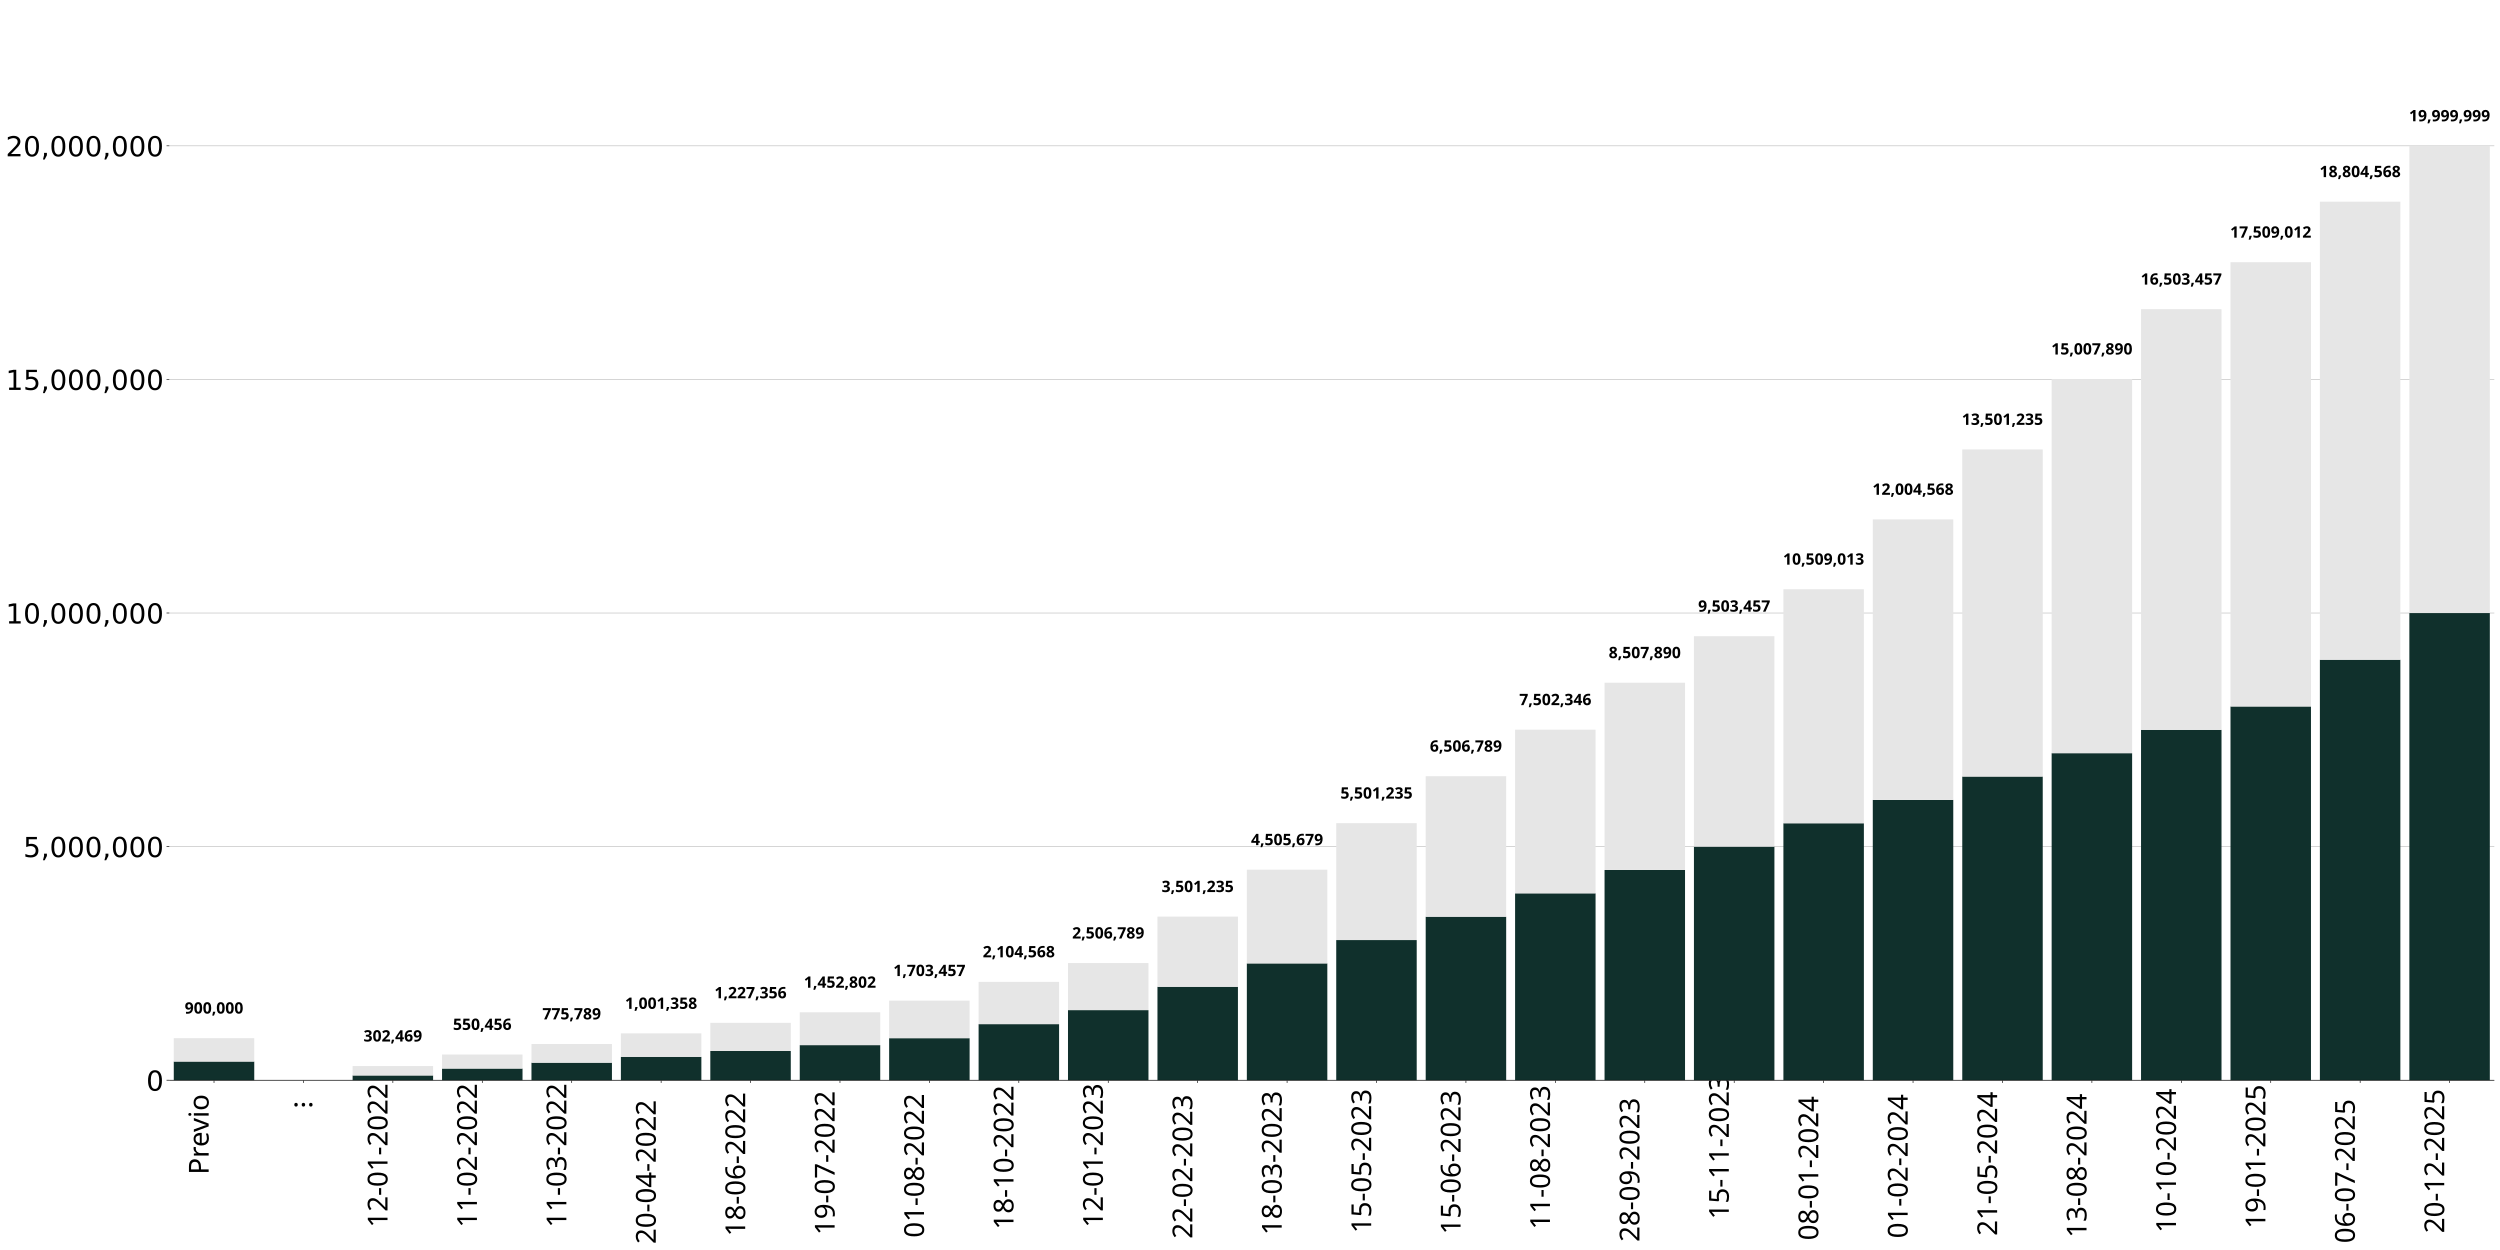
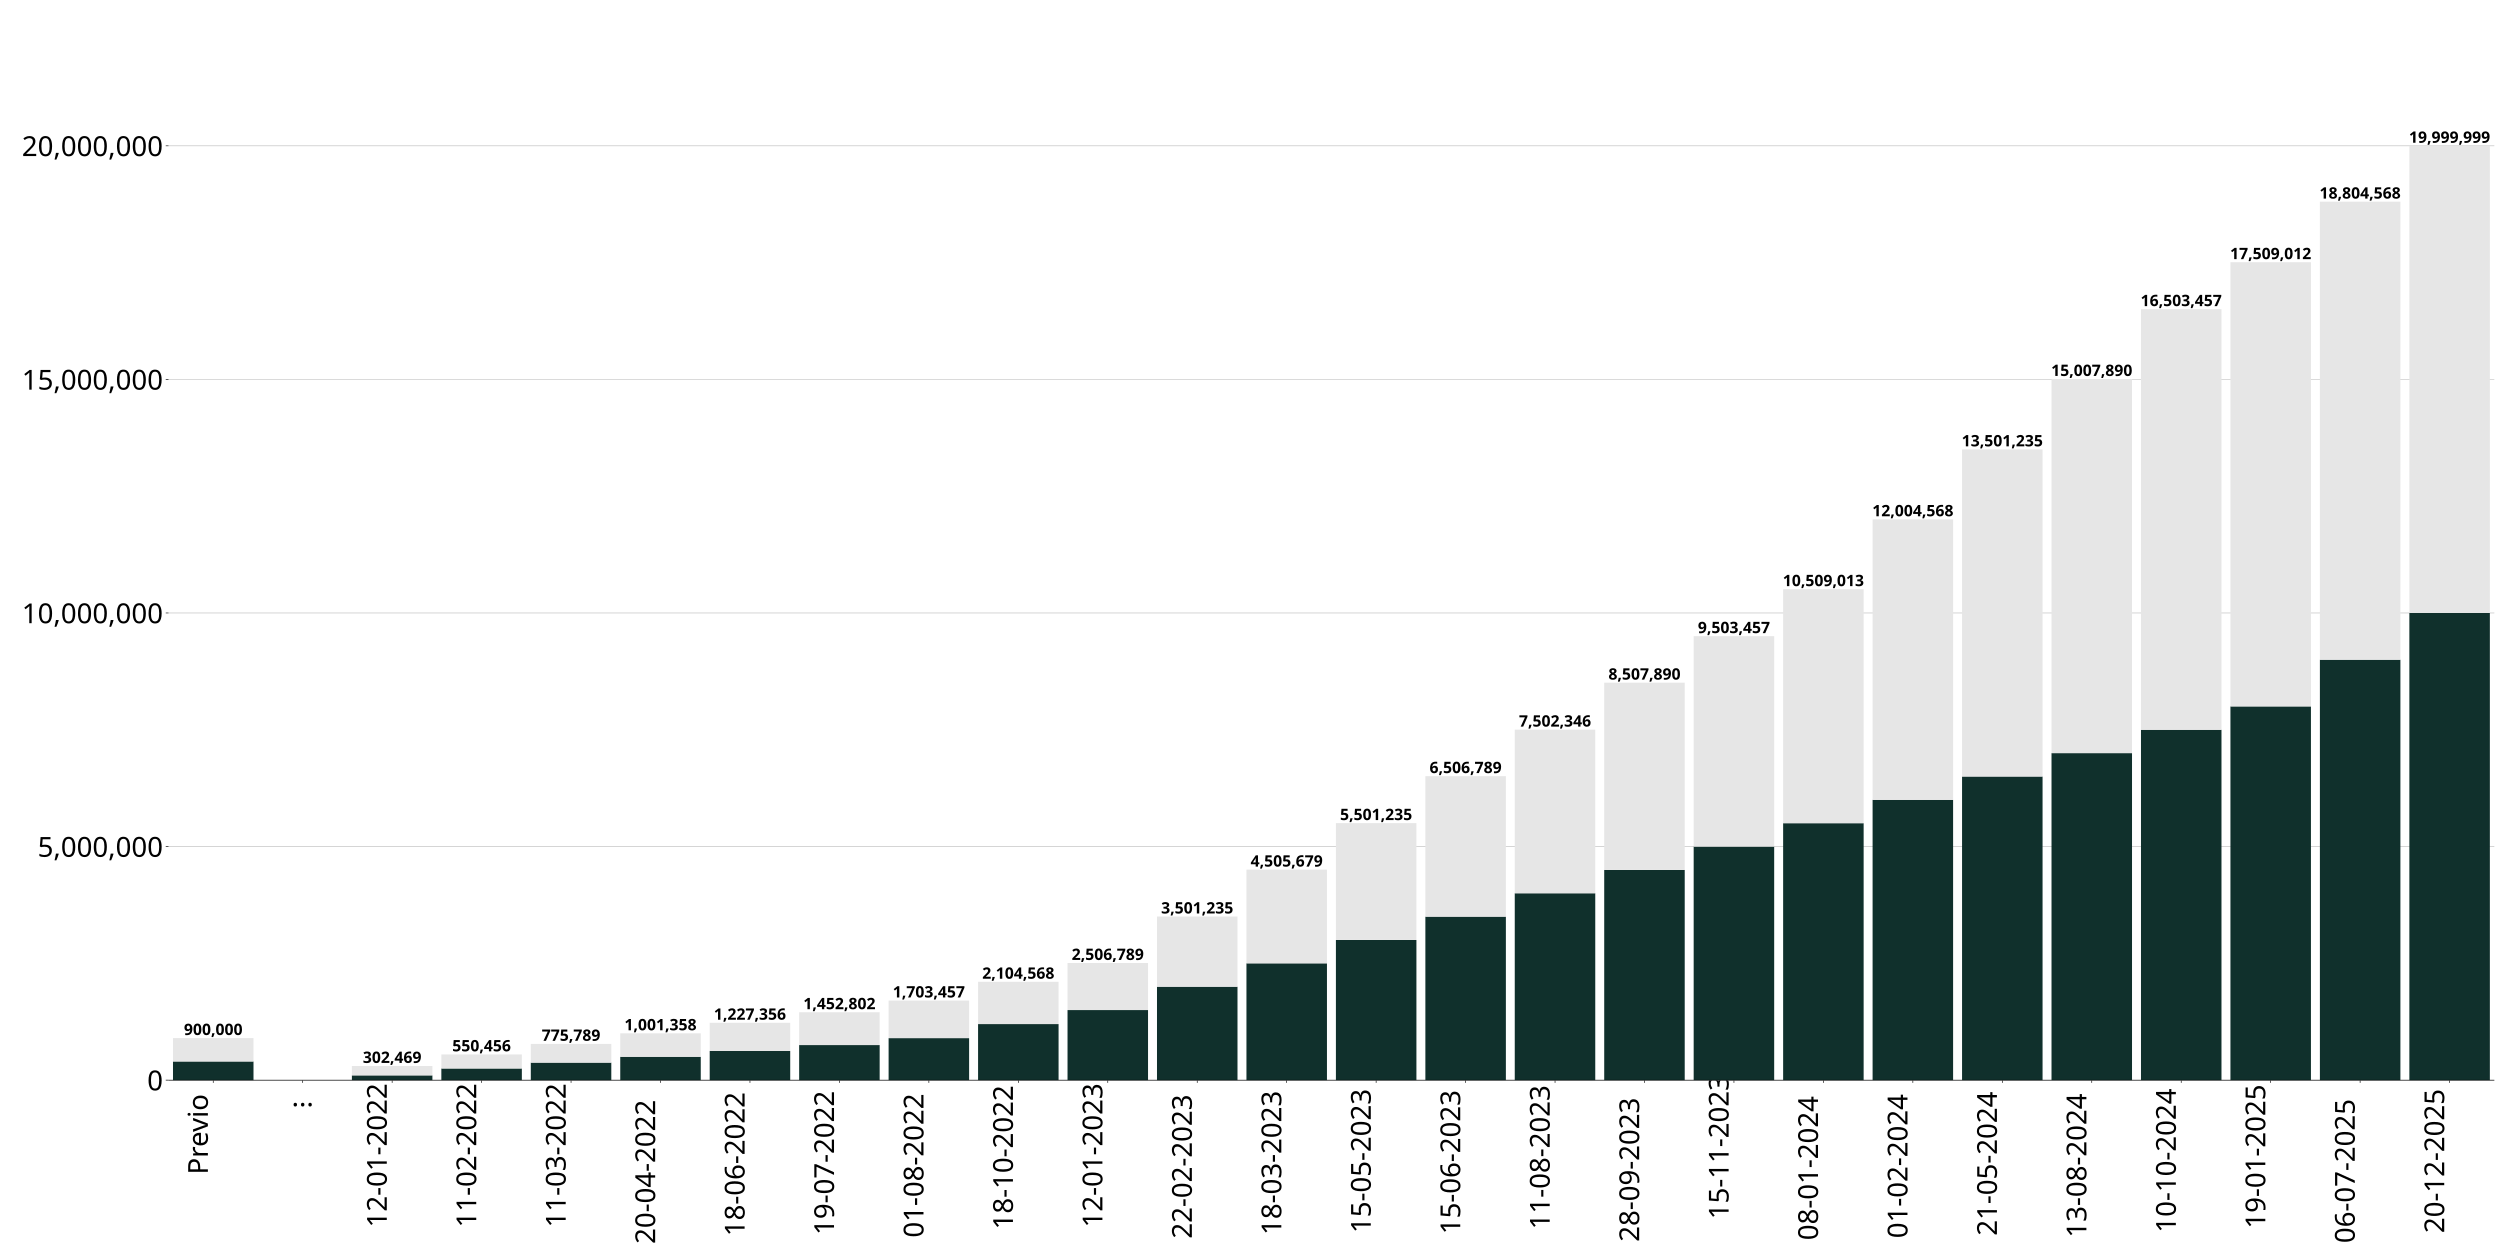
- <svg xmlns="http://www.w3.org/2000/svg" xmlns:xlink="http://www.w3.org/1999/xlink" width="3168.8pt" height="1584pt" version="1.1" viewBox="0 0 3168.8 1584">
+ <svg xmlns="http://www.w3.org/2000/svg" xmlns:xlink="http://www.w3.org/1999/xlink" width="3169pt" height="1584pt" version="1.1" viewBox="0 0 3169 1584">
  <defs>
    <style type="text/css">*{stroke-linejoin: round; stroke-linecap: butt}</style>
  </defs>
-   <path d="m-0 1584h3168.8v-1584h-3168.8v1584z" opacity="0" />
-   <path d="m214.6 1369.2h2947v-1362h-2947v1362z" opacity="0" />
+   <path d="m0 1584h3169v-1584h-3169v1584z" opacity="0" />
+   <path d="m213.61 1369.2h2948.2v-1362h-2948.2v1362z" opacity="0" />
  <defs>
    <path id="b" d="m0 0v3.5" stroke="#000" stroke-width=".8" />
  </defs>
-   <use x="271.269" y="1369.16" stroke="#000000" stroke-width=".8" xlink:href="#b" />
-   <text transform="translate(264.48 1488.8) rotate(-90)" font-family="'Montserrat'" font-size="35px" font-weight="500">Previo</text>
-   <use x="384.614" y="1369.16" stroke="#000000" stroke-width=".8" xlink:href="#b" />
-   <text transform="rotate(-0 384.61 1402.1)" x="384.614" y="1402.131" font-family="'Montserrat'" font-size="35px" font-weight="500" text-anchor="middle">...</text>
-   <use x="497.959" y="1369.16" stroke="#000000" stroke-width=".8" xlink:href="#b" />
-   <text transform="translate(491.17 1555.9) rotate(-90)" font-family="'Montserrat'" font-size="35px" font-weight="500">12-01-2022</text>
-   <use x="611.304" y="1369.16" stroke="#000000" stroke-width=".8" xlink:href="#b" />
-   <text transform="translate(604.51 1555.9) rotate(-90)" font-family="'Montserrat'" font-size="35px" font-weight="500">11-02-2022</text>
-   <use x="724.649" y="1369.16" stroke="#000000" stroke-width=".8" xlink:href="#b" />
-   <text transform="translate(717.86 1555.9) rotate(-90)" font-family="'Montserrat'" font-size="35px" font-weight="500">11-03-2022</text>
-   <use x="837.993" y="1369.16" stroke="#000000" stroke-width=".8" xlink:href="#b" />
-   <text transform="translate(831.2 1576.8) rotate(-90)" font-family="'Montserrat'" font-size="35px" font-weight="500">20-04-2022</text>
-   <use x="951.338" y="1369.16" stroke="#000000" stroke-width=".8" xlink:href="#b" />
-   <text transform="translate(944.55 1567) rotate(-90)" font-family="'Montserrat'" font-size="35px" font-weight="500">18-06-2022</text>
-   <use x="1064.683" y="1369.16" stroke="#000000" stroke-width=".8" xlink:href="#b" />
-   <text transform="translate(1057.9 1565.4) rotate(-90)" font-family="'Montserrat'" font-size="35px" font-weight="500">19-07-2022</text>
-   <use x="1178.028" y="1369.16" stroke="#000000" stroke-width=".8" xlink:href="#b" />
-   <text transform="translate(1171.2 1568.8) rotate(-90)" font-family="'Montserrat'" font-size="35px" font-weight="500">01-08-2022</text>
-   <use x="1291.373" y="1369.16" stroke="#000000" stroke-width=".8" xlink:href="#b" />
-   <text transform="translate(1284.6 1558.4) rotate(-90)" font-family="'Montserrat'" font-size="35px" font-weight="500">18-10-2022</text>
-   <use x="1404.717" y="1369.16" stroke="#000000" stroke-width=".8" xlink:href="#b" />
-   <text transform="translate(1397.9 1555.9) rotate(-90)" font-family="'Montserrat'" font-size="35px" font-weight="500">12-01-2023</text>
-   <use x="1518.062" y="1369.16" stroke="#000000" stroke-width=".8" xlink:href="#b" />
-   <text transform="translate(1511.3 1570.1) rotate(-90)" font-family="'Montserrat'" font-size="35px" font-weight="500">22-02-2023</text>
-   <use x="1631.407" y="1369.16" stroke="#000000" stroke-width=".8" xlink:href="#b" />
-   <text transform="translate(1624.6 1565.4) rotate(-90)" font-family="'Montserrat'" font-size="35px" font-weight="500">18-03-2023</text>
-   <use x="1744.752" y="1369.16" stroke="#000000" stroke-width=".8" xlink:href="#b" />
-   <text transform="translate(1738 1563) rotate(-90)" font-family="'Montserrat'" font-size="35px" font-weight="500">15-05-2023</text>
-   <use x="1858.097" y="1369.16" stroke="#000000" stroke-width=".8" xlink:href="#b" />
-   <text transform="translate(1851.3 1564.5) rotate(-90)" font-family="'Montserrat'" font-size="35px" font-weight="500">15-06-2023</text>
-   <use x="1971.441" y="1369.16" stroke="#000000" stroke-width=".8" xlink:href="#b" />
-   <text transform="translate(1964.6 1558.3) rotate(-90)" font-family="'Montserrat'" font-size="35px" font-weight="500">11-08-2023</text>
-   <use x="2084.786" y="1369.16" stroke="#000000" stroke-width=".8" xlink:href="#b" />
-   <text transform="translate(2078 1574.1) rotate(-90)" font-family="'Montserrat'" font-size="35px" font-weight="500">28-09-2023</text>
-   <use x="2198.131" y="1369.16" stroke="#000000" stroke-width=".8" xlink:href="#b" />
-   <text transform="translate(2191.3 1545.5) rotate(-90)" font-family="'Montserrat'" font-size="35px" font-weight="500">15-11-2023</text>
-   <use x="2311.476" y="1369.16" stroke="#000000" stroke-width=".8" xlink:href="#b" />
-   <text transform="translate(2304.7 1572.1) rotate(-90)" font-family="'Montserrat'" font-size="35px" font-weight="500">08-01-2024</text>
-   <use x="2424.821" y="1369.16" stroke="#000000" stroke-width=".8" xlink:href="#b" />
-   <text transform="translate(2418 1569.6) rotate(-90)" font-family="'Montserrat'" font-size="35px" font-weight="500">01-02-2024</text>
-   <use x="2538.165" y="1369.16" stroke="#000000" stroke-width=".8" xlink:href="#b" />
-   <text transform="translate(2531.4 1566.4) rotate(-90)" font-family="'Montserrat'" font-size="35px" font-weight="500">21-05-2024</text>
-   <use x="2651.51" y="1369.16" stroke="#000000" stroke-width=".8" xlink:href="#b" />
+   <use x="270.303" y="1369.16" stroke="#000000" stroke-width=".8" xlink:href="#b" />
+   <text transform="translate(263.51 1488.8) rotate(-90)" font-family="'Montserrat'" font-size="35px" font-weight="500">Previo</text>
+   <use x="383.693" y="1369.16" stroke="#000000" stroke-width=".8" xlink:href="#b" />
+   <text transform="rotate(-0 383.69 1402.1)" x="383.693" y="1402.131" font-family="'Montserrat'" font-size="35px" font-weight="500" text-anchor="middle">...</text>
+   <use x="497.084" y="1369.16" stroke="#000000" stroke-width=".8" xlink:href="#b" />
+   <text transform="translate(490.29 1555.9) rotate(-90)" font-family="'Montserrat'" font-size="35px" font-weight="500">12-01-2022</text>
+   <use x="610.475" y="1369.16" stroke="#000000" stroke-width=".8" xlink:href="#b" />
+   <text transform="translate(603.68 1555.9) rotate(-90)" font-family="'Montserrat'" font-size="35px" font-weight="500">11-02-2022</text>
+   <use x="723.866" y="1369.16" stroke="#000000" stroke-width=".8" xlink:href="#b" />
+   <text transform="translate(717.07 1555.9) rotate(-90)" font-family="'Montserrat'" font-size="35px" font-weight="500">11-03-2022</text>
+   <use x="837.257" y="1369.16" stroke="#000000" stroke-width=".8" xlink:href="#b" />
+   <text transform="translate(830.47 1576.8) rotate(-90)" font-family="'Montserrat'" font-size="35px" font-weight="500">20-04-2022</text>
+   <use x="950.648" y="1369.16" stroke="#000000" stroke-width=".8" xlink:href="#b" />
+   <text transform="translate(943.86 1567) rotate(-90)" font-family="'Montserrat'" font-size="35px" font-weight="500">18-06-2022</text>
+   <use x="1064.039" y="1369.16" stroke="#000000" stroke-width=".8" xlink:href="#b" />
+   <text transform="translate(1057.2 1565.4) rotate(-90)" font-family="'Montserrat'" font-size="35px" font-weight="500">19-07-2022</text>
+   <use x="1177.43" y="1369.16" stroke="#000000" stroke-width=".8" xlink:href="#b" />
+   <text transform="translate(1170.6 1568.8) rotate(-90)" font-family="'Montserrat'" font-size="35px" font-weight="500">01-08-2022</text>
+   <use x="1290.821" y="1369.16" stroke="#000000" stroke-width=".8" xlink:href="#b" />
+   <text transform="translate(1284 1558.4) rotate(-90)" font-family="'Montserrat'" font-size="35px" font-weight="500">18-10-2022</text>
+   <use x="1404.212" y="1369.16" stroke="#000000" stroke-width=".8" xlink:href="#b" />
+   <text transform="translate(1397.4 1555.9) rotate(-90)" font-family="'Montserrat'" font-size="35px" font-weight="500">12-01-2023</text>
+   <use x="1517.603" y="1369.16" stroke="#000000" stroke-width=".8" xlink:href="#b" />
+   <text transform="translate(1510.8 1570.1) rotate(-90)" font-family="'Montserrat'" font-size="35px" font-weight="500">22-02-2023</text>
+   <use x="1630.994" y="1369.16" stroke="#000000" stroke-width=".8" xlink:href="#b" />
+   <text transform="translate(1624.2 1565.4) rotate(-90)" font-family="'Montserrat'" font-size="35px" font-weight="500">18-03-2023</text>
+   <use x="1744.385" y="1369.16" stroke="#000000" stroke-width=".8" xlink:href="#b" />
+   <text transform="translate(1737.6 1563) rotate(-90)" font-family="'Montserrat'" font-size="35px" font-weight="500">15-05-2023</text>
+   <use x="1857.776" y="1369.16" stroke="#000000" stroke-width=".8" xlink:href="#b" />
+   <text transform="translate(1851 1564.5) rotate(-90)" font-family="'Montserrat'" font-size="35px" font-weight="500">15-06-2023</text>
+   <use x="1971.167" y="1369.16" stroke="#000000" stroke-width=".8" xlink:href="#b" />
+   <text transform="translate(1964.4 1558.3) rotate(-90)" font-family="'Montserrat'" font-size="35px" font-weight="500">11-08-2023</text>
+   <use x="2084.558" y="1369.16" stroke="#000000" stroke-width=".8" xlink:href="#b" />
+   <text transform="translate(2077.8 1574.1) rotate(-90)" font-family="'Montserrat'" font-size="35px" font-weight="500">28-09-2023</text>
+   <use x="2197.949" y="1369.16" stroke="#000000" stroke-width=".8" xlink:href="#b" />
+   <text transform="translate(2191.2 1545.5) rotate(-90)" font-family="'Montserrat'" font-size="35px" font-weight="500">15-11-2023</text>
+   <use x="2311.34" y="1369.16" stroke="#000000" stroke-width=".8" xlink:href="#b" />
+   <text transform="translate(2304.5 1572.1) rotate(-90)" font-family="'Montserrat'" font-size="35px" font-weight="500">08-01-2024</text>
+   <use x="2424.731" y="1369.16" stroke="#000000" stroke-width=".8" xlink:href="#b" />
+   <text transform="translate(2417.9 1569.6) rotate(-90)" font-family="'Montserrat'" font-size="35px" font-weight="500">01-02-2024</text>
+   <use x="2538.122" y="1369.16" stroke="#000000" stroke-width=".8" xlink:href="#b" />
+   <text transform="translate(2531.3 1566.4) rotate(-90)" font-family="'Montserrat'" font-size="35px" font-weight="500">21-05-2024</text>
+   <use x="2651.513" y="1369.16" stroke="#000000" stroke-width=".8" xlink:href="#b" />
  <text transform="translate(2644.7 1568.8) rotate(-90)" font-family="'Montserrat'" font-size="35px" font-weight="500">13-08-2024</text>
-   <use x="2764.855" y="1369.16" stroke="#000000" stroke-width=".8" xlink:href="#b" />
+   <use x="2764.904" y="1369.16" stroke="#000000" stroke-width=".8" xlink:href="#b" />
  <text transform="translate(2758.1 1562.5) rotate(-90)" font-family="'Montserrat'" font-size="35px" font-weight="500">10-10-2024</text>
-   <use x="2878.2" y="1369.16" stroke="#000000" stroke-width=".8" xlink:href="#b" />
-   <text transform="translate(2871.4 1557.4) rotate(-90)" font-family="'Montserrat'" font-size="35px" font-weight="500">19-01-2025</text>
-   <use x="2991.545" y="1369.16" stroke="#000000" stroke-width=".8" xlink:href="#b" />
-   <text transform="translate(2984.8 1575.8) rotate(-90)" font-family="'Montserrat'" font-size="35px" font-weight="500">06-07-2025</text>
-   <use x="3104.889" y="1369.16" stroke="#000000" stroke-width=".8" xlink:href="#b" />
-   <text transform="translate(3098.1 1563.1) rotate(-90)" font-family="'Montserrat'" font-size="35px" font-weight="500">20-12-2025</text>
-   <path d="m214.6 1369.2h2947" clip-path="url(#a)" fill="none" stroke="#b9b9b9" stroke-linecap="square" stroke-width=".75" />
+   <use x="2878.295" y="1369.16" stroke="#000000" stroke-width=".8" xlink:href="#b" />
+   <text transform="translate(2871.5 1557.4) rotate(-90)" font-family="'Montserrat'" font-size="35px" font-weight="500">19-01-2025</text>
+   <use x="2991.686" y="1369.16" stroke="#000000" stroke-width=".8" xlink:href="#b" />
+   <text transform="translate(2984.9 1575.8) rotate(-90)" font-family="'Montserrat'" font-size="35px" font-weight="500">06-07-2025</text>
+   <use x="3105.077" y="1369.16" stroke="#000000" stroke-width=".8" xlink:href="#b" />
+   <text transform="translate(3098.3 1563.1) rotate(-90)" font-family="'Montserrat'" font-size="35px" font-weight="500">20-12-2025</text>
+   <path d="m213.61 1369.2h2948.2" clip-path="url(#a)" fill="none" stroke="#b9b9b9" stroke-linecap="square" stroke-width=".75" />
  <defs>
    <path id="c" d="m0 0h-3.5" stroke="#000" stroke-width=".8" />
  </defs>
-   <use x="214.597" y="1369.16" stroke="#000000" stroke-width=".8" xlink:href="#c" />
-   <text transform="rotate(-0 207.6 1382.5)" x="207.597" y="1382.457" font-family="'DejaVu Sans', 'Bitstream Vera Sans', 'Computer Modern Sans Serif', 'Lucida Grande', 'Verdana', 'Geneva', 'Lucid', 'Arial', 'Helvetica', 'Avant Garde', sans-serif" font-size="35px" font-weight="500" text-anchor="end">0</text>
-   <path d="m214.6 1073.1h2947" clip-path="url(#a)" fill="none" stroke="#b9b9b9" stroke-linecap="square" stroke-width=".75" />
-   <use x="214.597" y="1073.082" stroke="#000000" stroke-width=".8" xlink:href="#c" />
-   <text transform="rotate(-0 207.6 1086.4)" x="207.597" y="1086.379" font-family="'DejaVu Sans', 'Bitstream Vera Sans', 'Computer Modern Sans Serif', 'Lucida Grande', 'Verdana', 'Geneva', 'Lucid', 'Arial', 'Helvetica', 'Avant Garde', sans-serif" font-size="35px" font-weight="500" text-anchor="end">5,000,000</text>
-   <path d="m214.6 777h2947" clip-path="url(#a)" fill="none" stroke="#b9b9b9" stroke-linecap="square" stroke-width=".75" />
-   <use x="214.597" y="777.003" stroke="#000000" stroke-width=".8" xlink:href="#c" />
-   <text transform="rotate(-0 207.6 790.3)" x="207.597" y="790.301" font-family="'DejaVu Sans', 'Bitstream Vera Sans', 'Computer Modern Sans Serif', 'Lucida Grande', 'Verdana', 'Geneva', 'Lucid', 'Arial', 'Helvetica', 'Avant Garde', sans-serif" font-size="35px" font-weight="500" text-anchor="end">10,000,000</text>
-   <path d="m214.6 480.93h2947" clip-path="url(#a)" fill="none" stroke="#b9b9b9" stroke-linecap="square" stroke-width=".75" />
-   <use x="214.597" y="480.925" stroke="#000000" stroke-width=".8" xlink:href="#c" />
-   <text transform="rotate(-0 207.6 494.22)" x="207.597" y="494.222" font-family="'DejaVu Sans', 'Bitstream Vera Sans', 'Computer Modern Sans Serif', 'Lucida Grande', 'Verdana', 'Geneva', 'Lucid', 'Arial', 'Helvetica', 'Avant Garde', sans-serif" font-size="35px" font-weight="500" text-anchor="end">15,000,000</text>
-   <path d="m214.6 184.85h2947" clip-path="url(#a)" fill="none" stroke="#b9b9b9" stroke-linecap="square" stroke-width=".75" />
-   <use x="214.597" y="184.847" stroke="#000000" stroke-width=".8" xlink:href="#c" />
-   <text transform="rotate(-0 207.6 198.14)" x="207.597" y="198.144" font-family="'DejaVu Sans', 'Bitstream Vera Sans', 'Computer Modern Sans Serif', 'Lucida Grande', 'Verdana', 'Geneva', 'Lucid', 'Arial', 'Helvetica', 'Avant Garde', sans-serif" font-size="35px" font-weight="500" text-anchor="end">20,000,000</text>
-   <path d="m220.26 1369.2h102.01v-23.686h-102.01z" clip-path="url(#a)" fill="#10302c" />
-   <path d="m220.26 1345.5h102.01v-29.608h-102.01z" clip-path="url(#a)" fill="#e6e6e6" />
-   <path d="m446.95 1369.2h102.01v-6.061h-102.01z" clip-path="url(#a)" fill="#10302c" />
-   <path d="m446.95 1363.1h102.01v-11.85h-102.01z" clip-path="url(#a)" fill="#e6e6e6" />
-   <path d="m560.3 1369.2h102.01v-14.804h-102.01z" clip-path="url(#a)" fill="#10302c" />
-   <path d="m560.3 1354.4h102.01v-17.792h-102.01z" clip-path="url(#a)" fill="#e6e6e6" />
-   <path d="m673.64 1369.2h102.01v-22.206h-102.01z" clip-path="url(#a)" fill="#10302c" />
-   <path d="m673.64 1347h102.01v-23.733h-102.01z" clip-path="url(#a)" fill="#e6e6e6" />
-   <path d="m786.99 1369.2h102.01v-29.615h-102.01z" clip-path="url(#a)" fill="#10302c" />
-   <path d="m786.99 1339.5h102.01v-29.681h-102.01z" clip-path="url(#a)" fill="#e6e6e6" />
-   <path d="m900.33 1369.2h102.01v-37.057h-102.01z" clip-path="url(#a)" fill="#10302c" />
-   <path d="m900.33 1332.1h102.01v-35.622h-102.01z" clip-path="url(#a)" fill="#e6e6e6" />
-   <path d="m1013.7 1369.2h102.01v-44.439h-102.01z" clip-path="url(#a)" fill="#10302c" />
-   <path d="m1013.7 1324.7h102.01v-41.59h-102.01z" clip-path="url(#a)" fill="#e6e6e6" />
-   <path d="m1127 1369.2h102.01v-53.294h-102.01z" clip-path="url(#a)" fill="#10302c" />
-   <path d="m1127 1315.9h102.01v-47.577h-102.01z" clip-path="url(#a)" fill="#e6e6e6" />
-   <path d="m1240.4 1369.2h102.01v-71.059h-102.01z" clip-path="url(#a)" fill="#10302c" />
-   <path d="m1240.4 1298.1h102.01v-53.565h-102.01z" clip-path="url(#a)" fill="#e6e6e6" />
-   <path d="m1353.7 1369.2h102.01v-88.823h-102.01z" clip-path="url(#a)" fill="#10302c" />
-   <path d="m1353.7 1280.3h102.01v-59.618h-102.01z" clip-path="url(#a)" fill="#e6e6e6" />
-   <path d="m1467.1 1369.2h102.01v-118.43h-102.01z" clip-path="url(#a)" fill="#10302c" />
-   <path d="m1467.1 1250.7h102.01v-88.897h-102.01z" clip-path="url(#a)" fill="#e6e6e6" />
-   <path d="m1580.4 1369.2h102.01v-148.04h-102.01z" clip-path="url(#a)" fill="#10302c" />
-   <path d="m1580.4 1221.1h102.01v-118.77h-102.01z" clip-path="url(#a)" fill="#e6e6e6" />
-   <path d="m1693.7 1369.2h102.01v-177.65h-102.01z" clip-path="url(#a)" fill="#10302c" />
-   <path d="m1693.7 1191.5h102.01v-148.11h-102.01z" clip-path="url(#a)" fill="#e6e6e6" />
-   <path d="m1807.1 1369.2h102.01v-207.25h-102.01z" clip-path="url(#a)" fill="#10302c" />
-   <path d="m1807.1 1161.9h102.01v-178.05h-102.01z" clip-path="url(#a)" fill="#e6e6e6" />
-   <path d="m1920.4 1369.2h102.01v-236.86h-102.01z" clip-path="url(#a)" fill="#10302c" />
-   <path d="m1920.4 1132.3h102.01v-207.39h-102.01z" clip-path="url(#a)" fill="#e6e6e6" />
-   <path d="m2033.8 1369.2h102.01v-266.47h-102.01z" clip-path="url(#a)" fill="#10302c" />
-   <path d="m2033.8 1102.7h102.01v-237.33h-102.01z" clip-path="url(#a)" fill="#e6e6e6" />
-   <path d="m2147.1 1369.2h102.01v-296.08h-102.01z" clip-path="url(#a)" fill="#10302c" />
-   <path d="m2147.1 1073.1h102.01v-266.68h-102.01z" clip-path="url(#a)" fill="#e6e6e6" />
-   <path d="m2260.5 1369.2h102.01v-325.69h-102.01z" clip-path="url(#a)" fill="#10302c" />
-   <path d="m2260.5 1043.5h102.01v-296.61h-102.01z" clip-path="url(#a)" fill="#e6e6e6" />
-   <path d="m2373.8 1369.2h102.01v-355.29h-102.01z" clip-path="url(#a)" fill="#10302c" />
-   <path d="m2373.8 1013.9h102.01v-355.56h-102.01z" clip-path="url(#a)" fill="#e6e6e6" />
-   <path d="m2487.2 1369.2h102.01v-384.9h-102.01z" clip-path="url(#a)" fill="#10302c" />
-   <path d="m2487.2 984.26h102.01v-414.58h-102.01z" clip-path="url(#a)" fill="#e6e6e6" />
-   <path d="m2600.5 1369.2h102.01v-414.51h-102.01z" clip-path="url(#a)" fill="#10302c" />
-   <path d="m2600.5 954.65h102.01v-474.19h-102.01z" clip-path="url(#a)" fill="#e6e6e6" />
-   <path d="m2713.8 1369.2h102.01v-444.12h-102.01z" clip-path="url(#a)" fill="#10302c" />
-   <path d="m2713.8 925.04h102.01v-533.15h-102.01z" clip-path="url(#a)" fill="#e6e6e6" />
-   <path d="m2827.2 1369.2h102.01v-473.73h-102.01z" clip-path="url(#a)" fill="#10302c" />
-   <path d="m2827.2 895.43h102.01v-563.08h-102.01z" clip-path="url(#a)" fill="#e6e6e6" />
-   <path d="m2940.5 1369.2h102.01v-532.94h-102.01z" clip-path="url(#a)" fill="#10302c" />
-   <path d="m2940.5 836.22h102.01v-580.58h-102.01z" clip-path="url(#a)" fill="#e6e6e6" />
-   <path d="m3053.9 1369.2h102.01v-592.16h-102.01z" clip-path="url(#a)" fill="#10302c" />
-   <path d="m3053.9 777h102.01v-592.16h-102.01z" clip-path="url(#a)" fill="#e6e6e6" />
-   <path d="m214.6 1369.2h2947" fill="none" stroke="#000" stroke-linecap="square" stroke-width=".8" />
-   <text transform="rotate(-0 271.27 1284.7)" x="271.269" y="1284.745" font-family="'Montserrat'" font-size="20px" font-weight="700" text-anchor="middle">900,000</text>
-   <text transform="rotate(-0 497.96 1320.1)" x="497.959" y="1320.129" font-family="'Montserrat'" font-size="20px" font-weight="700" text-anchor="middle">302,469</text>
-   <text transform="rotate(-0 611.3 1305.4)" x="611.304" y="1305.444" font-family="'Montserrat'" font-size="20px" font-weight="700" text-anchor="middle">550,456</text>
-   <text transform="rotate(-0 724.65 1292.1)" x="724.649" y="1292.101" font-family="'Montserrat'" font-size="20px" font-weight="700" text-anchor="middle">775,789</text>
-   <text transform="rotate(-0 837.99 1278.7)" x="837.993" y="1278.743" font-family="'Montserrat'" font-size="20px" font-weight="700" text-anchor="middle">1,001,358</text>
-   <text transform="rotate(-0 951.34 1265.4)" x="951.338" y="1265.361" font-family="'Montserrat'" font-size="20px" font-weight="700" text-anchor="middle">1,227,356</text>
-   <text transform="rotate(-0 1064.7 1252)" x="1064.683" y="1252.011" font-family="'Montserrat'" font-size="20px" font-weight="700" text-anchor="middle">1,452,802</text>
-   <text transform="rotate(-0 1178 1237.2)" x="1178.028" y="1237.168" font-family="'Montserrat'" font-size="20px" font-weight="700" text-anchor="middle">1,703,457</text>
-   <text transform="rotate(-0 1291.4 1213.4)" x="1291.373" y="1213.416" font-family="'Montserrat'" font-size="20px" font-weight="700" text-anchor="middle">2,104,568</text>
-   <text transform="rotate(-0 1404.7 1189.6)" x="1404.717" y="1189.598" font-family="'Montserrat'" font-size="20px" font-weight="700" text-anchor="middle">2,506,789</text>
-   <text transform="rotate(-0 1518.1 1130.7)" x="1518.062" y="1130.712" font-family="'Montserrat'" font-size="20px" font-weight="700" text-anchor="middle">3,501,235</text>
-   <text transform="rotate(-0 1631.4 1071.2)" x="1631.407" y="1071.233" font-family="'Montserrat'" font-size="20px" font-weight="700" text-anchor="middle">4,505,679</text>
-   <text transform="rotate(-0 1744.8 1012.3)" x="1744.752" y="1012.28" font-family="'Montserrat'" font-size="20px" font-weight="700" text-anchor="middle">5,501,235</text>
-   <text transform="rotate(-0 1858.1 952.74)" x="1858.097" y="952.736" font-family="'Montserrat'" font-size="20px" font-weight="700" text-anchor="middle">6,506,789</text>
-   <text transform="rotate(-0 1971.4 893.78)" x="1971.441" y="893.783" font-family="'Montserrat'" font-size="20px" font-weight="700" text-anchor="middle">7,502,346</text>
-   <text transform="rotate(-0 2084.8 834.24)" x="2084.786" y="834.239" font-family="'Montserrat'" font-size="20px" font-weight="700" text-anchor="middle">8,507,890</text>
-   <text transform="rotate(-0 2198.1 775.29)" x="2198.131" y="775.286" font-family="'Montserrat'" font-size="20px" font-weight="700" text-anchor="middle">9,503,457</text>
-   <text transform="rotate(-0 2311.5 715.74)" x="2311.476" y="715.741" font-family="'Montserrat'" font-size="20px" font-weight="700" text-anchor="middle">10,509,013</text>
-   <text transform="rotate(-0 2424.8 627.18)" x="2424.821" y="627.181" font-family="'Montserrat'" font-size="20px" font-weight="700" text-anchor="middle">12,004,568</text>
-   <text transform="rotate(-0 2538.2 538.56)" x="2538.165" y="538.555" font-family="'Montserrat'" font-size="20px" font-weight="700" text-anchor="middle">13,501,235</text>
-   <text transform="rotate(-0 2651.5 449.34)" x="2651.51" y="449.338" font-family="'Montserrat'" font-size="20px" font-weight="700" text-anchor="middle">15,007,890</text>
-   <text transform="rotate(-0 2764.9 360.78)" x="2764.855" y="360.777" font-family="'Montserrat'" font-size="20px" font-weight="700" text-anchor="middle">16,503,457</text>
-   <text transform="rotate(-0 2878.2 301.23)" x="2878.2" y="301.232" font-family="'Montserrat'" font-size="20px" font-weight="700" text-anchor="middle">17,509,012</text>
-   <text transform="rotate(-0 2991.5 224.51)" x="2991.545" y="224.515" font-family="'Montserrat'" font-size="20px" font-weight="700" text-anchor="middle">18,804,568</text>
-   <text transform="rotate(-0 3104.9 153.73)" x="3104.889" y="153.727" font-family="'Montserrat'" font-size="20px" font-weight="700" text-anchor="middle">19,999,999</text>
+   <use x="213.607" y="1369.16" stroke="#000000" stroke-width=".8" xlink:href="#c" />
+   <text transform="rotate(-0 206.61 1382.1)" x="206.607" y="1382.146" font-family="'Montserrat'" font-size="35px" font-weight="500" text-anchor="end">0</text>
+   <path d="m213.61 1073.1h2948.2" clip-path="url(#a)" fill="none" stroke="#b9b9b9" stroke-linecap="square" stroke-width=".75" />
+   <use x="213.607" y="1073.082" stroke="#000000" stroke-width=".8" xlink:href="#c" />
+   <text transform="rotate(-0 206.61 1086.1)" x="206.607" y="1086.067" font-family="'Montserrat'" font-size="35px" font-weight="500" text-anchor="end">5,000,000</text>
+   <path d="m213.61 777h2948.2" clip-path="url(#a)" fill="none" stroke="#b9b9b9" stroke-linecap="square" stroke-width=".75" />
+   <use x="213.607" y="777.003" stroke="#000000" stroke-width=".8" xlink:href="#c" />
+   <text transform="rotate(-0 206.61 789.99)" x="206.607" y="789.989" font-family="'Montserrat'" font-size="35px" font-weight="500" text-anchor="end">10,000,000</text>
+   <path d="m213.61 480.93h2948.2" clip-path="url(#a)" fill="none" stroke="#b9b9b9" stroke-linecap="square" stroke-width=".75" />
+   <use x="213.607" y="480.925" stroke="#000000" stroke-width=".8" xlink:href="#c" />
+   <text transform="rotate(-0 206.61 493.91)" x="206.607" y="493.911" font-family="'Montserrat'" font-size="35px" font-weight="500" text-anchor="end">15,000,000</text>
+   <path d="m213.61 184.85h2948.2" clip-path="url(#a)" fill="none" stroke="#b9b9b9" stroke-linecap="square" stroke-width=".75" />
+   <use x="213.607" y="184.847" stroke="#000000" stroke-width=".8" xlink:href="#c" />
+   <text transform="rotate(-0 206.61 197.83)" x="206.607" y="197.833" font-family="'Montserrat'" font-size="35px" font-weight="500" text-anchor="end">20,000,000</text>
+   <path d="m219.28 1369.2h102.05v-23.686h-102.05z" clip-path="url(#a)" fill="#10302c" />
+   <path d="m219.28 1345.5h102.05v-29.608h-102.05z" clip-path="url(#a)" fill="#e6e6e6" />
+   <path d="m446.06 1369.2h102.05v-6.061h-102.05z" clip-path="url(#a)" fill="#10302c" />
+   <path d="m446.06 1363.1h102.05v-11.85h-102.05z" clip-path="url(#a)" fill="#e6e6e6" />
+   <path d="m559.45 1369.2h102.05v-14.804h-102.05z" clip-path="url(#a)" fill="#10302c" />
+   <path d="m559.45 1354.4h102.05v-17.792h-102.05z" clip-path="url(#a)" fill="#e6e6e6" />
+   <path d="m672.84 1369.2h102.05v-22.206h-102.05z" clip-path="url(#a)" fill="#10302c" />
+   <path d="m672.84 1347h102.05v-23.733h-102.05z" clip-path="url(#a)" fill="#e6e6e6" />
+   <path d="m786.23 1369.2h102.05v-29.615h-102.05z" clip-path="url(#a)" fill="#10302c" />
+   <path d="m786.23 1339.5h102.05v-29.681h-102.05z" clip-path="url(#a)" fill="#e6e6e6" />
+   <path d="m899.62 1369.2h102.05v-37.057h-102.05z" clip-path="url(#a)" fill="#10302c" />
+   <path d="m899.62 1332.1h102.05v-35.622h-102.05z" clip-path="url(#a)" fill="#e6e6e6" />
+   <path d="m1013 1369.2h102.05v-44.439h-102.05z" clip-path="url(#a)" fill="#10302c" />
+   <path d="m1013 1324.7h102.05v-41.59h-102.05z" clip-path="url(#a)" fill="#e6e6e6" />
+   <path d="m1126.4 1369.2h102.05v-53.294h-102.05z" clip-path="url(#a)" fill="#10302c" />
+   <path d="m1126.4 1315.9h102.05v-47.577h-102.05z" clip-path="url(#a)" fill="#e6e6e6" />
+   <path d="m1239.8 1369.2h102.05v-71.059h-102.05z" clip-path="url(#a)" fill="#10302c" />
+   <path d="m1239.8 1298.1h102.05v-53.565h-102.05z" clip-path="url(#a)" fill="#e6e6e6" />
+   <path d="m1353.2 1369.2h102.05v-88.823h-102.05z" clip-path="url(#a)" fill="#10302c" />
+   <path d="m1353.2 1280.3h102.05v-59.618h-102.05z" clip-path="url(#a)" fill="#e6e6e6" />
+   <path d="m1466.6 1369.2h102.05v-118.43h-102.05z" clip-path="url(#a)" fill="#10302c" />
+   <path d="m1466.6 1250.7h102.05v-88.897h-102.05z" clip-path="url(#a)" fill="#e6e6e6" />
+   <path d="m1580 1369.2h102.05v-148.04h-102.05z" clip-path="url(#a)" fill="#10302c" />
+   <path d="m1580 1221.1h102.05v-118.77h-102.05z" clip-path="url(#a)" fill="#e6e6e6" />
+   <path d="m1693.4 1369.2h102.05v-177.65h-102.05z" clip-path="url(#a)" fill="#10302c" />
+   <path d="m1693.4 1191.5h102.05v-148.11h-102.05z" clip-path="url(#a)" fill="#e6e6e6" />
+   <path d="m1806.8 1369.2h102.05v-207.25h-102.05z" clip-path="url(#a)" fill="#10302c" />
+   <path d="m1806.8 1161.9h102.05v-178.05h-102.05z" clip-path="url(#a)" fill="#e6e6e6" />
+   <path d="m1920.1 1369.2h102.05v-236.86h-102.05z" clip-path="url(#a)" fill="#10302c" />
+   <path d="m1920.1 1132.3h102.05v-207.39h-102.05z" clip-path="url(#a)" fill="#e6e6e6" />
+   <path d="m2033.5 1369.2h102.05v-266.47h-102.05z" clip-path="url(#a)" fill="#10302c" />
+   <path d="m2033.5 1102.7h102.05v-237.33h-102.05z" clip-path="url(#a)" fill="#e6e6e6" />
+   <path d="m2146.9 1369.2h102.05v-296.08h-102.05z" clip-path="url(#a)" fill="#10302c" />
+   <path d="m2146.9 1073.1h102.05v-266.68h-102.05z" clip-path="url(#a)" fill="#e6e6e6" />
+   <path d="m2260.3 1369.2h102.05v-325.69h-102.05z" clip-path="url(#a)" fill="#10302c" />
+   <path d="m2260.3 1043.5h102.05v-296.61h-102.05z" clip-path="url(#a)" fill="#e6e6e6" />
+   <path d="m2373.7 1369.2h102.05v-355.29h-102.05z" clip-path="url(#a)" fill="#10302c" />
+   <path d="m2373.7 1013.9h102.05v-355.56h-102.05z" clip-path="url(#a)" fill="#e6e6e6" />
+   <path d="m2487.1 1369.2h102.05v-384.9h-102.05z" clip-path="url(#a)" fill="#10302c" />
+   <path d="m2487.1 984.26h102.05v-414.58h-102.05z" clip-path="url(#a)" fill="#e6e6e6" />
+   <path d="m2600.5 1369.2h102.05v-414.51h-102.05z" clip-path="url(#a)" fill="#10302c" />
+   <path d="m2600.5 954.65h102.05v-474.19h-102.05z" clip-path="url(#a)" fill="#e6e6e6" />
+   <path d="m2713.9 1369.2h102.05v-444.12h-102.05z" clip-path="url(#a)" fill="#10302c" />
+   <path d="m2713.9 925.04h102.05v-533.15h-102.05z" clip-path="url(#a)" fill="#e6e6e6" />
+   <path d="m2827.3 1369.2h102.05v-473.73h-102.05z" clip-path="url(#a)" fill="#10302c" />
+   <path d="m2827.3 895.43h102.05v-563.08h-102.05z" clip-path="url(#a)" fill="#e6e6e6" />
+   <path d="m2940.7 1369.2h102.05v-532.94h-102.05z" clip-path="url(#a)" fill="#10302c" />
+   <path d="m2940.7 836.22h102.05v-580.58h-102.05z" clip-path="url(#a)" fill="#e6e6e6" />
+   <path d="m3054.1 1369.2h102.05v-592.16h-102.05z" clip-path="url(#a)" fill="#10302c" />
+   <path d="m3054.1 777h102.05v-592.16h-102.05z" clip-path="url(#a)" fill="#e6e6e6" />
+   <path d="m213.61 1369.2h2948.2" fill="none" stroke="#000" stroke-linecap="square" stroke-width=".8" />
+   <text transform="rotate(-0 270.3 1312)" x="270.303" y="1311.985" font-family="'Montserrat'" font-size="20px" font-weight="700" text-anchor="middle">900,000</text>
+   <text transform="rotate(-0 497.08 1347.4)" x="497.084" y="1347.368" font-family="'Montserrat'" font-size="20px" font-weight="700" text-anchor="middle">302,469</text>
+   <text transform="rotate(-0 610.48 1332.7)" x="610.475" y="1332.683" font-family="'Montserrat'" font-size="20px" font-weight="700" text-anchor="middle">550,456</text>
+   <text transform="rotate(-0 723.87 1319.3)" x="723.866" y="1319.34" font-family="'Montserrat'" font-size="20px" font-weight="700" text-anchor="middle">775,789</text>
+   <text transform="rotate(-0 837.26 1306)" x="837.257" y="1305.983" font-family="'Montserrat'" font-size="20px" font-weight="700" text-anchor="middle">1,001,358</text>
+   <text transform="rotate(-0 950.65 1292.6)" x="950.648" y="1292.6" font-family="'Montserrat'" font-size="20px" font-weight="700" text-anchor="middle">1,227,356</text>
+   <text transform="rotate(-0 1064 1279.3)" x="1064.039" y="1279.25" font-family="'Montserrat'" font-size="20px" font-weight="700" text-anchor="middle">1,452,802</text>
+   <text transform="rotate(-0 1177.4 1264.4)" x="1177.43" y="1264.407" font-family="'Montserrat'" font-size="20px" font-weight="700" text-anchor="middle">1,703,457</text>
+   <text transform="rotate(-0 1290.8 1240.7)" x="1290.821" y="1240.655" font-family="'Montserrat'" font-size="20px" font-weight="700" text-anchor="middle">2,104,568</text>
+   <text transform="rotate(-0 1404.2 1216.8)" x="1404.212" y="1216.838" font-family="'Montserrat'" font-size="20px" font-weight="700" text-anchor="middle">2,506,789</text>
+   <text transform="rotate(-0 1517.6 1158)" x="1517.603" y="1157.951" font-family="'Montserrat'" font-size="20px" font-weight="700" text-anchor="middle">3,501,235</text>
+   <text transform="rotate(-0 1631 1098.5)" x="1630.994" y="1098.472" font-family="'Montserrat'" font-size="20px" font-weight="700" text-anchor="middle">4,505,679</text>
+   <text transform="rotate(-0 1744.4 1039.5)" x="1744.385" y="1039.52" font-family="'Montserrat'" font-size="20px" font-weight="700" text-anchor="middle">5,501,235</text>
+   <text transform="rotate(-0 1857.8 979.97)" x="1857.776" y="979.975" font-family="'Montserrat'" font-size="20px" font-weight="700" text-anchor="middle">6,506,789</text>
+   <text transform="rotate(-0 1971.2 921.02)" x="1971.167" y="921.022" font-family="'Montserrat'" font-size="20px" font-weight="700" text-anchor="middle">7,502,346</text>
+   <text transform="rotate(-0 2084.6 861.48)" x="2084.558" y="861.478" font-family="'Montserrat'" font-size="20px" font-weight="700" text-anchor="middle">8,507,890</text>
+   <text transform="rotate(-0 2197.9 802.53)" x="2197.949" y="802.525" font-family="'Montserrat'" font-size="20px" font-weight="700" text-anchor="middle">9,503,457</text>
+   <text transform="rotate(-0 2311.3 742.98)" x="2311.34" y="742.981" font-family="'Montserrat'" font-size="20px" font-weight="700" text-anchor="middle">10,509,013</text>
+   <text transform="rotate(-0 2424.7 654.42)" x="2424.731" y="654.42" font-family="'Montserrat'" font-size="20px" font-weight="700" text-anchor="middle">12,004,568</text>
+   <text transform="rotate(-0 2538.1 565.79)" x="2538.122" y="565.794" font-family="'Montserrat'" font-size="20px" font-weight="700" text-anchor="middle">13,501,235</text>
+   <text transform="rotate(-0 2651.5 476.58)" x="2651.513" y="476.577" font-family="'Montserrat'" font-size="20px" font-weight="700" text-anchor="middle">15,007,890</text>
+   <text transform="rotate(-0 2764.9 388.02)" x="2764.904" y="388.016" font-family="'Montserrat'" font-size="20px" font-weight="700" text-anchor="middle">16,503,457</text>
+   <text transform="rotate(-0 2878.3 328.47)" x="2878.295" y="328.471" font-family="'Montserrat'" font-size="20px" font-weight="700" text-anchor="middle">17,509,012</text>
+   <text transform="rotate(-0 2991.7 251.75)" x="2991.686" y="251.754" font-family="'Montserrat'" font-size="20px" font-weight="700" text-anchor="middle">18,804,568</text>
+   <text transform="rotate(-0 3105.1 180.97)" x="3105.077" y="180.966" font-family="'Montserrat'" font-size="20px" font-weight="700" text-anchor="middle">19,999,999</text>
  <defs>
    <clipPath id="a">
-       <rect x="214.6" y="7.2" width="2947" height="1362" />
+       <rect x="213.61" y="7.2" width="2948.2" height="1362" />
    </clipPath>
  </defs>
</svg>
